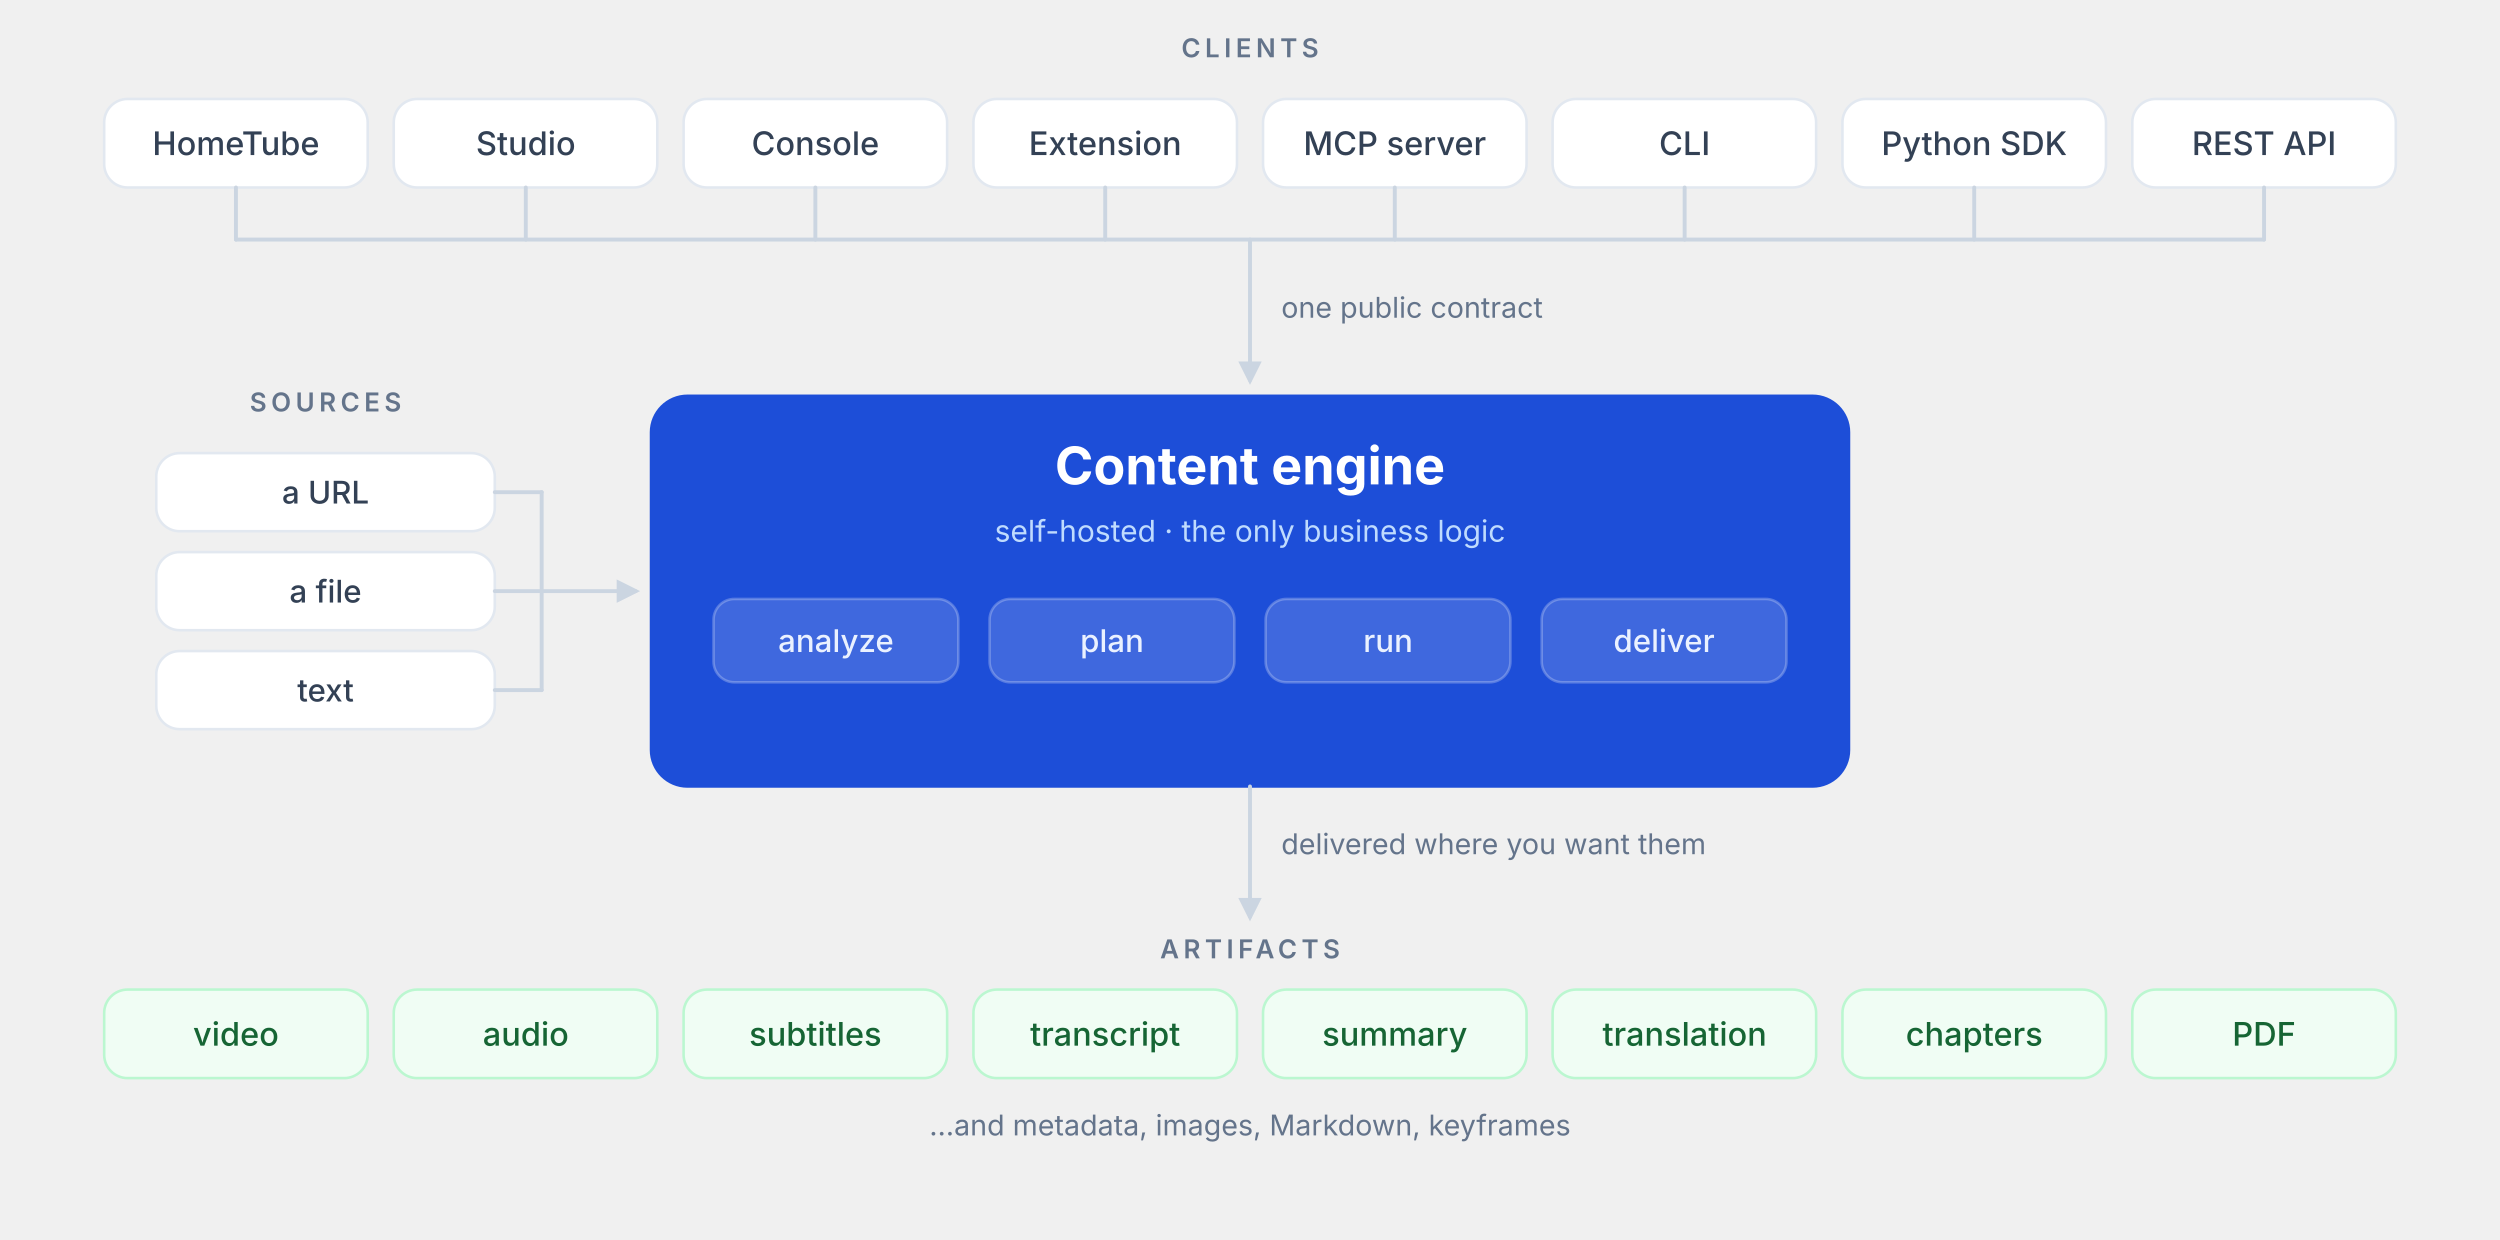
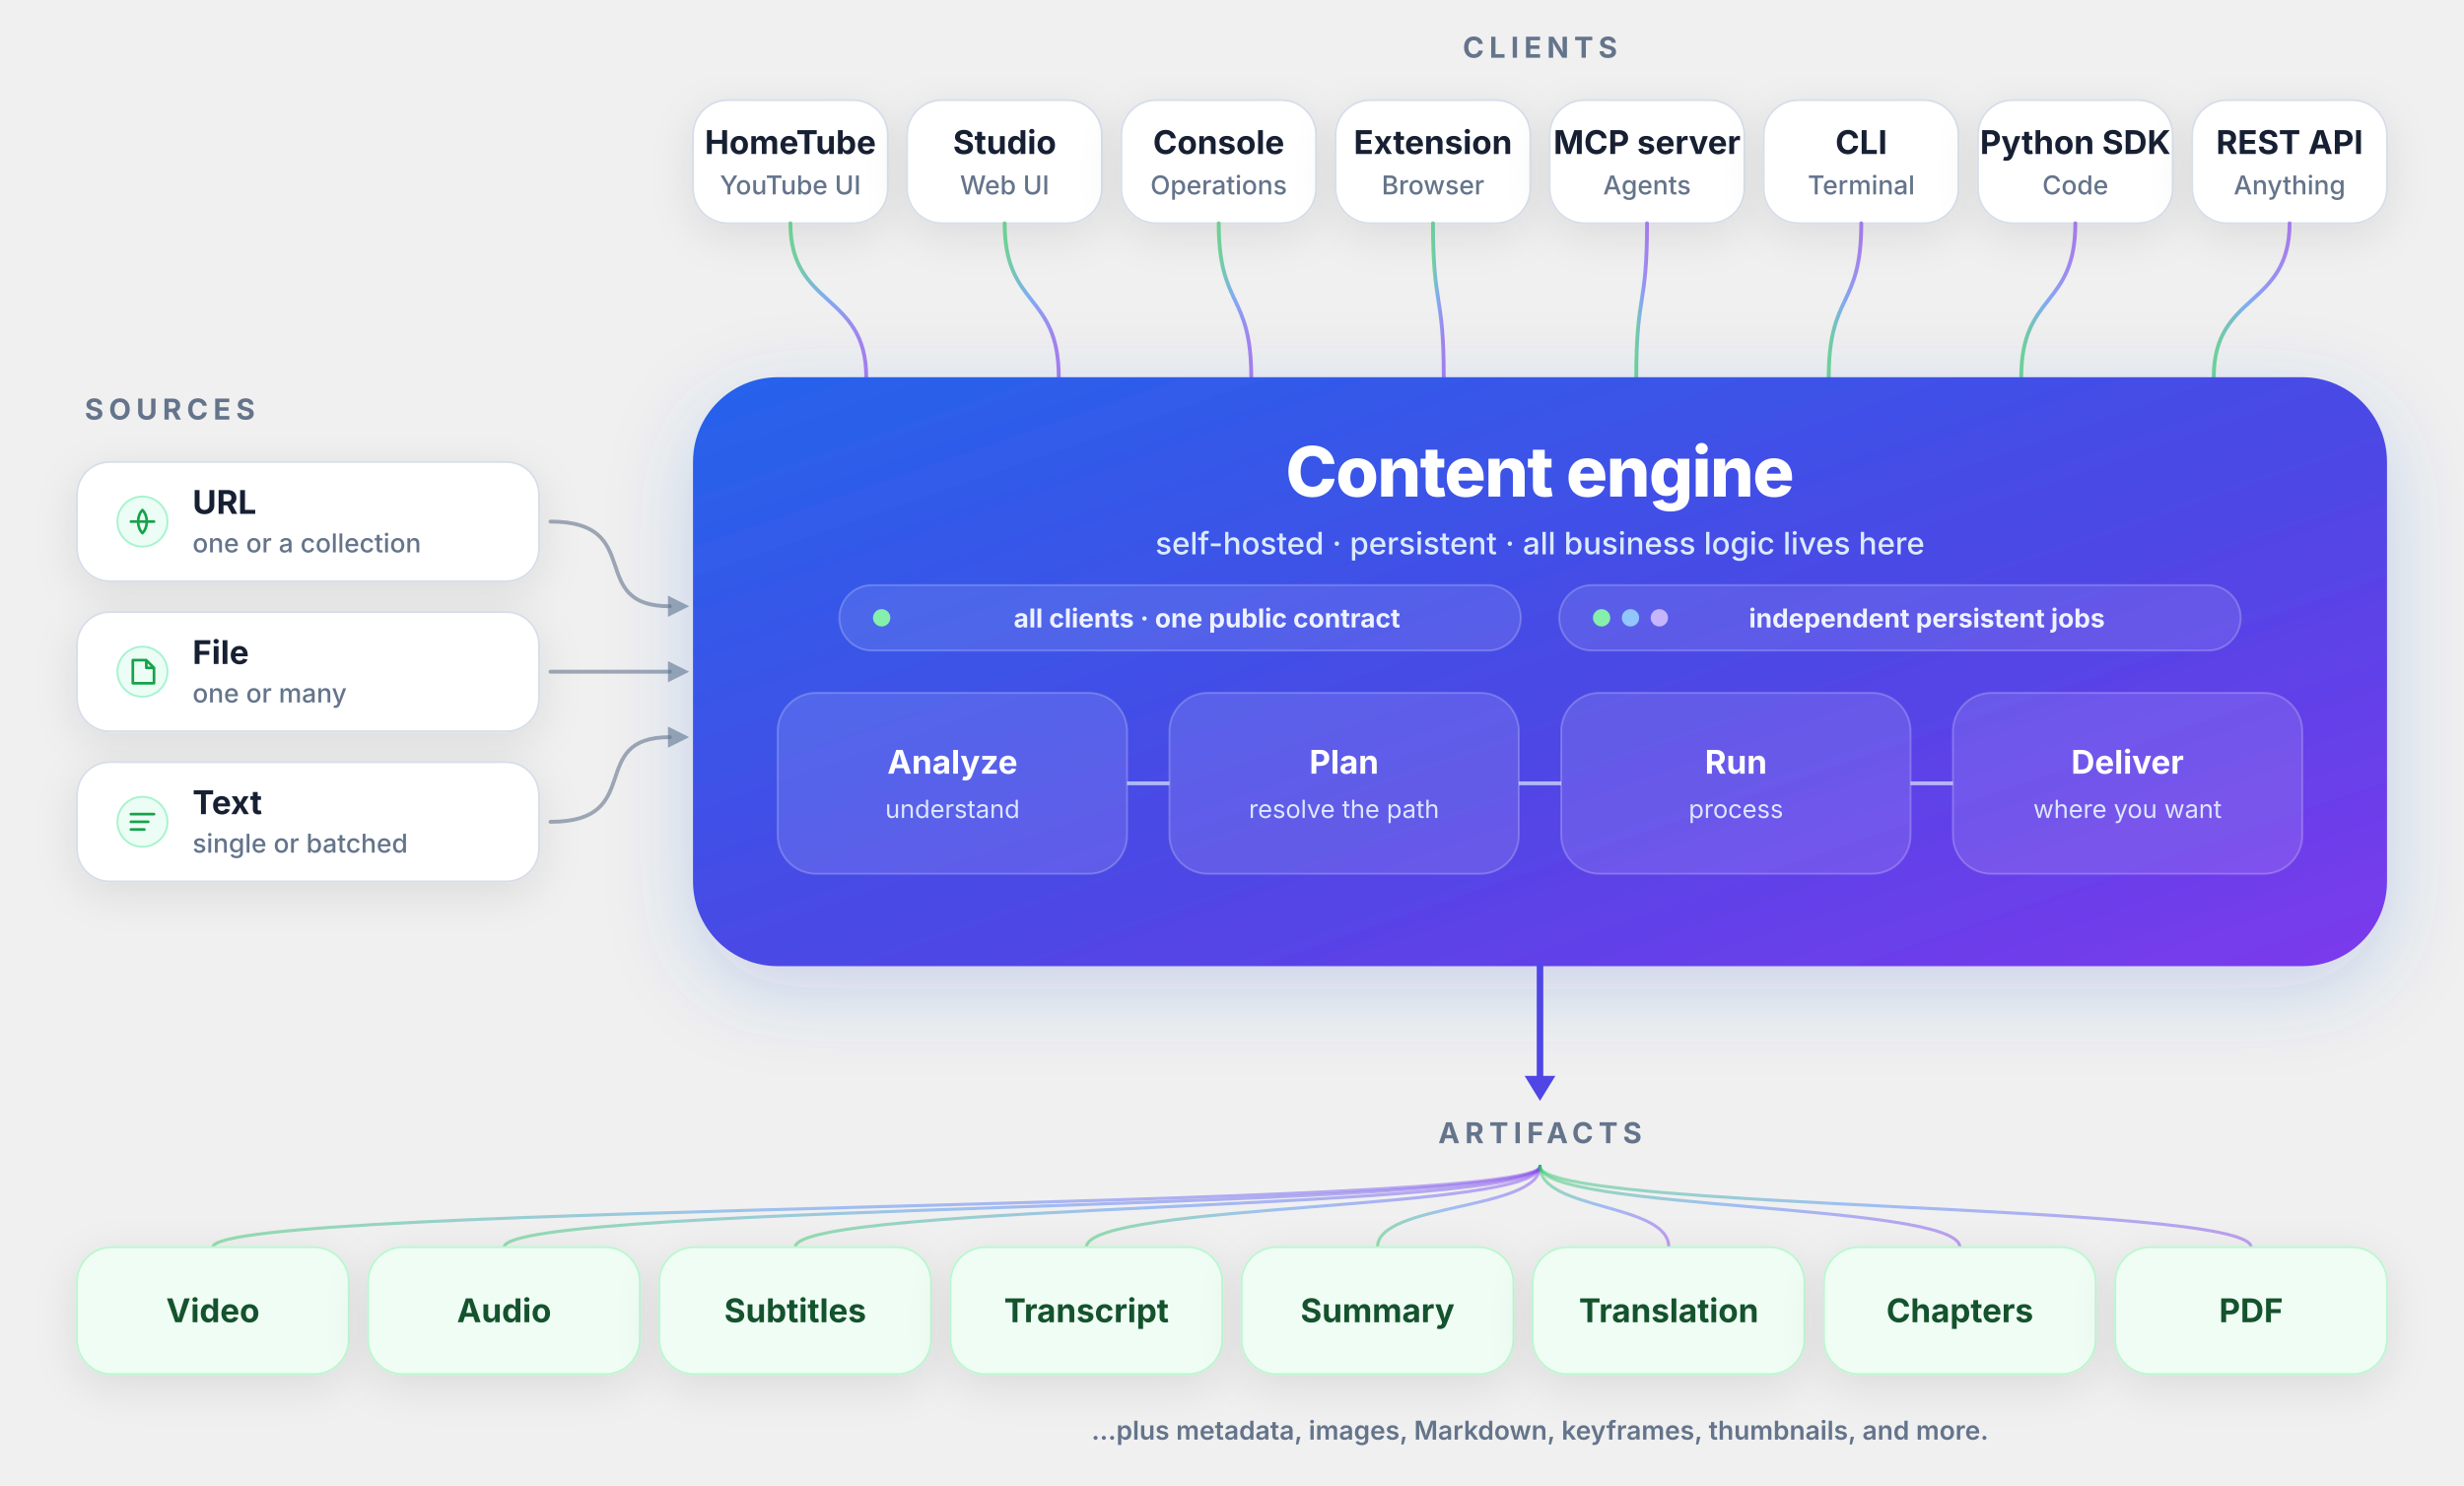
- <svg xmlns="http://www.w3.org/2000/svg" viewBox="0 0 960 476" width="960" height="476" font-family="ui-sans-serif,-apple-system,BlinkMacSystemFont,'Segoe UI',Inter,Roboto,Helvetica,Arial,sans-serif" role="img" aria-labelledby="title desc">
+ <svg xmlns="http://www.w3.org/2000/svg" viewBox="0 0 1280 772" width="1280" height="772" role="img" aria-labelledby="t d">
  <defs>
-     <marker id="arrow" viewBox="0 0 10 10" refX="8" refY="5" markerWidth="6" markerHeight="6" orient="auto-start-reverse">
-       <path d="M 0 0 L 10 5 L 0 10 z" fill="#cbd5e1" />
-     </marker>
+     <linearGradient id="eg" x1="0" y1="0" x2="1" y2="1">
+       <stop offset="0%" stop-color="#2563eb" />
+       <stop offset="58%" stop-color="#4f46e5" />
+       <stop offset="100%" stop-color="#7c3aed" />
+     </linearGradient>
+     <linearGradient id="fl" x1="0" y1="0" x2="1" y2="0">
+       <stop offset="0%" stop-color="#22c55e" />
+       <stop offset="45%" stop-color="#3b82f6" />
+       <stop offset="100%" stop-color="#7c3aed" />
+     </linearGradient>
+     <filter id="lift" x="-30%" y="-30%" width="160%" height="180%">
+       <feDropShadow dx="0" dy="6" stdDeviation="11" flood-color="#0f172a" flood-opacity="0.09" />
+     </filter>
+     <filter id="glow" x="-30%" y="-30%" width="160%" height="180%">
+       <feDropShadow dx="0" dy="12" stdDeviation="22" flood-color="#3157d5" flood-opacity="0.2" />
+     </filter>
+     <style>
+       text { font-family: Inter,ui-sans-serif,-apple-system,BlinkMacSystemFont,"Segoe UI",Roboto,Helvetica,Arial,sans-serif; }
+       .lb { font-size: 15px; font-weight: 700; letter-spacing: .18em; }
+       .ct { font-size: 17px; font-weight: 700; }
+       .cs { font-size: 13.5px; font-weight: 500; }
+     </style>
  </defs>
-   <text x="480.0" y="22.0" fill="#64748b" font-size="10" font-weight="600" letter-spacing="1.7" text-anchor="middle">CLIENTS</text>
-   <rect x="40.0" y="38.0" width="101.2" height="34.0" rx="9" fill="#ffffff" stroke="#e2e8f0" />
-   <text x="90.6" y="55.0" fill="#334155" font-size="12.5" font-weight="500" text-anchor="middle" dominant-baseline="central">HomeTube</text>
-   <rect x="151.2" y="38.0" width="101.2" height="34.0" rx="9" fill="#ffffff" stroke="#e2e8f0" />
-   <text x="201.9" y="55.0" fill="#334155" font-size="12.5" font-weight="500" text-anchor="middle" dominant-baseline="central">Studio</text>
-   <rect x="262.5" y="38.0" width="101.2" height="34.0" rx="9" fill="#ffffff" stroke="#e2e8f0" />
-   <text x="313.1" y="55.0" fill="#334155" font-size="12.5" font-weight="500" text-anchor="middle" dominant-baseline="central">Console</text>
-   <rect x="373.8" y="38.0" width="101.2" height="34.0" rx="9" fill="#ffffff" stroke="#e2e8f0" />
-   <text x="424.4" y="55.0" fill="#334155" font-size="12.5" font-weight="500" text-anchor="middle" dominant-baseline="central">Extension</text>
-   <rect x="485.0" y="38.0" width="101.2" height="34.0" rx="9" fill="#ffffff" stroke="#e2e8f0" />
-   <text x="535.6" y="55.0" fill="#334155" font-size="12.5" font-weight="500" text-anchor="middle" dominant-baseline="central">MCP server</text>
-   <rect x="596.2" y="38.0" width="101.2" height="34.0" rx="9" fill="#ffffff" stroke="#e2e8f0" />
-   <text x="646.9" y="55.0" fill="#334155" font-size="12.5" font-weight="500" text-anchor="middle" dominant-baseline="central">CLI</text>
-   <rect x="707.5" y="38.0" width="101.2" height="34.0" rx="9" fill="#ffffff" stroke="#e2e8f0" />
-   <text x="758.1" y="55.0" fill="#334155" font-size="12.5" font-weight="500" text-anchor="middle" dominant-baseline="central">Python SDK</text>
-   <rect x="818.8" y="38.0" width="101.2" height="34.0" rx="9" fill="#ffffff" stroke="#e2e8f0" />
-   <text x="869.4" y="55.0" fill="#334155" font-size="12.5" font-weight="500" text-anchor="middle" dominant-baseline="central">REST API</text>
-   <path d="M 90.6 72.0 L 90.6 92.0" stroke="#cbd5e1" stroke-width="1.5" fill="none" stroke-linecap="round" />
-   <path d="M 201.9 72.0 L 201.9 92.0" stroke="#cbd5e1" stroke-width="1.5" fill="none" stroke-linecap="round" />
-   <path d="M 313.1 72.0 L 313.1 92.0" stroke="#cbd5e1" stroke-width="1.5" fill="none" stroke-linecap="round" />
-   <path d="M 424.4 72.0 L 424.4 92.0" stroke="#cbd5e1" stroke-width="1.5" fill="none" stroke-linecap="round" />
-   <path d="M 535.6 72.0 L 535.6 92.0" stroke="#cbd5e1" stroke-width="1.5" fill="none" stroke-linecap="round" />
-   <path d="M 646.9 72.0 L 646.9 92.0" stroke="#cbd5e1" stroke-width="1.5" fill="none" stroke-linecap="round" />
-   <path d="M 758.1 72.0 L 758.1 92.0" stroke="#cbd5e1" stroke-width="1.5" fill="none" stroke-linecap="round" />
-   <path d="M 869.4 72.0 L 869.4 92.0" stroke="#cbd5e1" stroke-width="1.5" fill="none" stroke-linecap="round" />
-   <path d="M 90.6 92.0 L 869.4 92.0" stroke="#cbd5e1" stroke-width="1.5" fill="none" stroke-linecap="round" />
-   <path d="M 480.0 92.0 L 480.0 146.0" stroke="#cbd5e1" stroke-width="1.5" fill="none" stroke-linecap="round" marker-end="url(#arrow)" />
-   <text x="492.0" y="122.0" fill="#64748b" font-size="11" text-anchor="start">one public contract</text>
-   <text x="125.0" y="158.0" fill="#64748b" font-size="10" font-weight="600" letter-spacing="1.7" text-anchor="middle">SOURCES</text>
-   <rect x="60.0" y="174.0" width="130.0" height="30.0" rx="9" fill="#ffffff" stroke="#e2e8f0" />
-   <text x="125.0" y="189.0" fill="#334155" font-size="12" font-weight="500" text-anchor="middle" dominant-baseline="central">a URL</text>
-   <rect x="60.0" y="212.0" width="130.0" height="30.0" rx="9" fill="#ffffff" stroke="#e2e8f0" />
-   <text x="125.0" y="227.0" fill="#334155" font-size="12" font-weight="500" text-anchor="middle" dominant-baseline="central">a file</text>
-   <rect x="60.0" y="250.0" width="130.0" height="30.0" rx="9" fill="#ffffff" stroke="#e2e8f0" />
-   <text x="125.0" y="265.0" fill="#334155" font-size="12" font-weight="500" text-anchor="middle" dominant-baseline="central">text</text>
-   <path d="M 190.0 189.0 L 208.0 189.0" stroke="#cbd5e1" stroke-width="1.5" fill="none" stroke-linecap="round" />
-   <path d="M 190.0 227.0 L 208.0 227.0" stroke="#cbd5e1" stroke-width="1.5" fill="none" stroke-linecap="round" />
-   <path d="M 190.0 265.0 L 208.0 265.0" stroke="#cbd5e1" stroke-width="1.5" fill="none" stroke-linecap="round" />
-   <path d="M 208.0 189.0 L 208.0 265.0" stroke="#cbd5e1" stroke-width="1.5" fill="none" stroke-linecap="round" />
-   <path d="M 208.0 227.0 L 244.0 227.0" stroke="#cbd5e1" stroke-width="1.5" fill="none" stroke-linecap="round" marker-end="url(#arrow)" />
-   <rect x="250" y="152" width="460" height="150" rx="14" fill="#1d4ed8" stroke="#1d4ed8" />
-   <text x="480.0" y="186" fill="#ffffff" font-size="20" font-weight="650" text-anchor="middle">Content engine</text>
-   <text x="480.0" y="208.0" fill="#bfdbfe" font-size="11.5" text-anchor="middle">self-hosted · the only business logic</text>
-   <rect x="274.0" y="230.0" width="94.0" height="32.0" rx="8" fill="#ffffff26" stroke="#ffffff40" />
-   <text x="321.0" y="246.0" fill="#eaf1ff" font-size="12" font-weight="500" text-anchor="middle" dominant-baseline="central">analyze</text>
-   <rect x="380.0" y="230.0" width="94.0" height="32.0" rx="8" fill="#ffffff26" stroke="#ffffff40" />
-   <text x="427.0" y="246.0" fill="#eaf1ff" font-size="12" font-weight="500" text-anchor="middle" dominant-baseline="central">plan</text>
-   <rect x="486.0" y="230.0" width="94.0" height="32.0" rx="8" fill="#ffffff26" stroke="#ffffff40" />
-   <text x="533.0" y="246.0" fill="#eaf1ff" font-size="12" font-weight="500" text-anchor="middle" dominant-baseline="central">run</text>
-   <rect x="592.0" y="230.0" width="94.0" height="32.0" rx="8" fill="#ffffff26" stroke="#ffffff40" />
-   <text x="639.0" y="246.0" fill="#eaf1ff" font-size="12" font-weight="500" text-anchor="middle" dominant-baseline="central">deliver</text>
-   <path d="M 480.0 302.0 L 480.0 352.0" stroke="#cbd5e1" stroke-width="1.5" fill="none" stroke-linecap="round" marker-end="url(#arrow)" />
-   <text x="492.0" y="328.0" fill="#64748b" font-size="11" text-anchor="start">delivered where you want them</text>
-   <text x="480.0" y="368.0" fill="#64748b" font-size="10" font-weight="600" letter-spacing="1.7" text-anchor="middle">ARTIFACTS</text>
-   <rect x="40.0" y="380.0" width="101.2" height="34.0" rx="9" fill="#f0fdf4" stroke="#bbf7d0" />
-   <text x="90.6" y="397.0" fill="#166534" font-size="12.5" font-weight="500" text-anchor="middle" dominant-baseline="central">video</text>
-   <rect x="151.2" y="380.0" width="101.2" height="34.0" rx="9" fill="#f0fdf4" stroke="#bbf7d0" />
-   <text x="201.9" y="397.0" fill="#166534" font-size="12.5" font-weight="500" text-anchor="middle" dominant-baseline="central">audio</text>
-   <rect x="262.5" y="380.0" width="101.2" height="34.0" rx="9" fill="#f0fdf4" stroke="#bbf7d0" />
-   <text x="313.1" y="397.0" fill="#166534" font-size="12.5" font-weight="500" text-anchor="middle" dominant-baseline="central">subtitles</text>
-   <rect x="373.8" y="380.0" width="101.2" height="34.0" rx="9" fill="#f0fdf4" stroke="#bbf7d0" />
-   <text x="424.4" y="397.0" fill="#166534" font-size="12.5" font-weight="500" text-anchor="middle" dominant-baseline="central">transcript</text>
-   <rect x="485.0" y="380.0" width="101.2" height="34.0" rx="9" fill="#f0fdf4" stroke="#bbf7d0" />
-   <text x="535.6" y="397.0" fill="#166534" font-size="12.5" font-weight="500" text-anchor="middle" dominant-baseline="central">summary</text>
-   <rect x="596.2" y="380.0" width="101.2" height="34.0" rx="9" fill="#f0fdf4" stroke="#bbf7d0" />
-   <text x="646.9" y="397.0" fill="#166534" font-size="12.5" font-weight="500" text-anchor="middle" dominant-baseline="central">translation</text>
-   <rect x="707.5" y="380.0" width="101.2" height="34.0" rx="9" fill="#f0fdf4" stroke="#bbf7d0" />
-   <text x="758.1" y="397.0" fill="#166534" font-size="12.5" font-weight="500" text-anchor="middle" dominant-baseline="central">chapters</text>
-   <rect x="818.8" y="380.0" width="101.2" height="34.0" rx="9" fill="#f0fdf4" stroke="#bbf7d0" />
-   <text x="869.4" y="397.0" fill="#166534" font-size="12.5" font-weight="500" text-anchor="middle" dominant-baseline="central">PDF</text>
-   <text x="480.0" y="436.0" fill="#64748b" font-size="11" text-anchor="middle">…and metadata, images, Markdown, keyframes</text>
+   <text x="800.0" y="30.0" class="lb" fill="#64748b" text-anchor="middle">CLIENTS</text>
+   <rect x="360.0" y="52.0" width="101.2" height="64.0" rx="18" fill="#ffffff" stroke="#d7dee9" filter="url(#lift)" />
+   <text x="410.6" y="80.0" class="ct" fill="#172033" text-anchor="middle">HomeTube</text>
+   <text x="410.6" y="101.0" class="cs" fill="#64748b" text-anchor="middle">YouTube UI</text>
+   <rect x="471.2" y="52.0" width="101.2" height="64.0" rx="18" fill="#ffffff" stroke="#d7dee9" filter="url(#lift)" />
+   <text x="521.9" y="80.0" class="ct" fill="#172033" text-anchor="middle">Studio</text>
+   <text x="521.9" y="101.0" class="cs" fill="#64748b" text-anchor="middle">Web UI</text>
+   <rect x="582.5" y="52.0" width="101.2" height="64.0" rx="18" fill="#ffffff" stroke="#d7dee9" filter="url(#lift)" />
+   <text x="633.1" y="80.0" class="ct" fill="#172033" text-anchor="middle">Console</text>
+   <text x="633.1" y="101.0" class="cs" fill="#64748b" text-anchor="middle">Operations</text>
+   <rect x="693.8" y="52.0" width="101.2" height="64.0" rx="18" fill="#ffffff" stroke="#d7dee9" filter="url(#lift)" />
+   <text x="744.4" y="80.0" class="ct" fill="#172033" text-anchor="middle">Extension</text>
+   <text x="744.4" y="101.0" class="cs" fill="#64748b" text-anchor="middle">Browser</text>
+   <rect x="805.0" y="52.0" width="101.2" height="64.0" rx="18" fill="#ffffff" stroke="#d7dee9" filter="url(#lift)" />
+   <text x="855.6" y="80.0" class="ct" fill="#172033" text-anchor="middle">MCP server</text>
+   <text x="855.6" y="101.0" class="cs" fill="#64748b" text-anchor="middle">Agents</text>
+   <rect x="916.2" y="52.0" width="101.2" height="64.0" rx="18" fill="#ffffff" stroke="#d7dee9" filter="url(#lift)" />
+   <text x="966.9" y="80.0" class="ct" fill="#172033" text-anchor="middle">CLI</text>
+   <text x="966.9" y="101.0" class="cs" fill="#64748b" text-anchor="middle">Terminal</text>
+   <rect x="1027.5" y="52.0" width="101.2" height="64.0" rx="18" fill="#ffffff" stroke="#d7dee9" filter="url(#lift)" />
+   <text x="1078.1" y="80.0" class="ct" fill="#172033" text-anchor="middle">Python SDK</text>
+   <text x="1078.1" y="101.0" class="cs" fill="#64748b" text-anchor="middle">Code</text>
+   <rect x="1138.8" y="52.0" width="101.2" height="64.0" rx="18" fill="#ffffff" stroke="#d7dee9" filter="url(#lift)" />
+   <text x="1189.4" y="80.0" class="ct" fill="#172033" text-anchor="middle">REST API</text>
+   <text x="1189.4" y="101.0" class="cs" fill="#64748b" text-anchor="middle">Anything</text>
+   <path d="M 410.6 116.0 C 410.6 160.0, 450.0 152.0, 450.0 196.0" fill="none" stroke="url(#fl)" stroke-width="2.0" stroke-linecap="round" opacity="0.62" />
+   <path d="M 521.9 116.0 C 521.9 160.0, 550.0 152.0, 550.0 196.0" fill="none" stroke="url(#fl)" stroke-width="2.0" stroke-linecap="round" opacity="0.62" />
+   <path d="M 633.1 116.0 C 633.1 160.0, 650.0 152.0, 650.0 196.0" fill="none" stroke="url(#fl)" stroke-width="2.0" stroke-linecap="round" opacity="0.62" />
+   <path d="M 744.4 116.0 C 744.4 160.0, 750.0 152.0, 750.0 196.0" fill="none" stroke="url(#fl)" stroke-width="2.0" stroke-linecap="round" opacity="0.62" />
+   <path d="M 855.6 116.0 C 855.6 160.0, 850.0 152.0, 850.0 196.0" fill="none" stroke="url(#fl)" stroke-width="2.0" stroke-linecap="round" opacity="0.62" />
+   <path d="M 966.9 116.0 C 966.9 160.0, 950.0 152.0, 950.0 196.0" fill="none" stroke="url(#fl)" stroke-width="2.0" stroke-linecap="round" opacity="0.62" />
+   <path d="M 1078.1 116.0 C 1078.1 160.0, 1050.0 152.0, 1050.0 196.0" fill="none" stroke="url(#fl)" stroke-width="2.0" stroke-linecap="round" opacity="0.62" />
+   <path d="M 1189.4 116.0 C 1189.4 160.0, 1150.0 152.0, 1150.0 196.0" fill="none" stroke="url(#fl)" stroke-width="2.0" stroke-linecap="round" opacity="0.62" />
+   <text x="44.0" y="218.0" class="lb" fill="#64748b" text-anchor="start">SOURCES</text>
+   <rect x="40" y="240.0" width="240" height="62" rx="17" fill="#ffffff" stroke="#d7dee9" filter="url(#lift)" />
+   <g transform="translate(74,271.0)">
+     <circle r="13" fill="#ecfdf5" stroke="#a7f3d0" />
+     <path d="M-6 0h12 M0 -6c-3 3 -3 9 0 12 M0 -6c3 3 3 9 0 12" fill="none" stroke="#16a34a" stroke-width="1.4" stroke-linecap="round" stroke-linejoin="round" />
+   </g>
+   <text x="100" y="267.0" class="ct" fill="#172033" text-anchor="start">URL</text>
+   <text x="100" y="287.0" class="cs" fill="#64748b" text-anchor="start">one or a collection</text>
+   <path d="M 286 271.0 C 336 271.0, 304 315.0, 348 315.0" fill="none" stroke="#64748b" stroke-width="2" stroke-linecap="round" opacity="0.6" />
+   <path d="M 358 315.0 l-11 -5.5 v11 z" fill="#64748b" opacity="0.6" />
+   <rect x="40" y="318.0" width="240" height="62" rx="17" fill="#ffffff" stroke="#d7dee9" filter="url(#lift)" />
+   <g transform="translate(74,349.0)">
+     <circle r="13" fill="#ecfdf5" stroke="#a7f3d0" />
+     <path d="M-5 -6h7l4 4v8h-11z M2 -6v4h4" fill="none" stroke="#16a34a" stroke-width="1.4" stroke-linecap="round" stroke-linejoin="round" />
+   </g>
+   <text x="100" y="345.0" class="ct" fill="#172033" text-anchor="start">File</text>
+   <text x="100" y="365.0" class="cs" fill="#64748b" text-anchor="start">one or many</text>
+   <path d="M 286 349.0 C 336 349.0, 304 349.0, 348 349.0" fill="none" stroke="#64748b" stroke-width="2" stroke-linecap="round" opacity="0.6" />
+   <path d="M 358 349.0 l-11 -5.5 v11 z" fill="#64748b" opacity="0.6" />
+   <rect x="40" y="396.0" width="240" height="62" rx="17" fill="#ffffff" stroke="#d7dee9" filter="url(#lift)" />
+   <g transform="translate(74,427.0)">
+     <circle r="13" fill="#ecfdf5" stroke="#a7f3d0" />
+     <path d="M-6 -4h12 M-6 0h9 M-6 4h7" fill="none" stroke="#16a34a" stroke-width="1.4" stroke-linecap="round" stroke-linejoin="round" />
+   </g>
+   <text x="100" y="423.0" class="ct" fill="#172033" text-anchor="start">Text</text>
+   <text x="100" y="443.0" class="cs" fill="#64748b" text-anchor="start">single or batched</text>
+   <path d="M 286 427.0 C 336 427.0, 304 383.0, 348 383.0" fill="none" stroke="#64748b" stroke-width="2" stroke-linecap="round" opacity="0.6" />
+   <path d="M 358 383.0 l-11 -5.5 v11 z" fill="#64748b" opacity="0.6" />
+   <rect x="360" y="196" width="880" height="306" rx="44" fill="url(#eg)" filter="url(#glow)" />
+   <text x="800.0" y="258" text-anchor="middle" fill="#ffffff" font-size="36" font-weight="800" letter-spacing="-0.02em">Content engine</text>
+   <text x="800.0" y="288" text-anchor="middle" fill="#dbeafe" font-size="16" font-weight="500">self-hosted · persistent · all business logic lives here</text>
+   <rect x="436.0" y="304" width="354.0" height="34" rx="17" fill="#ffffff" fill-opacity="0.10" stroke="#ffffff" stroke-opacity="0.22" />
+   <circle cx="458.0" cy="321" r="4.5" fill="#86efac" />
+   <text x="627.0" y="326" text-anchor="middle" fill="#eef2ff" font-size="13.5" font-weight="700">all clients · one public contract</text>
+   <rect x="810.0" y="304" width="354.0" height="34" rx="17" fill="#ffffff" fill-opacity="0.10" stroke="#ffffff" stroke-opacity="0.22" />
+   <circle cx="832.0" cy="321" r="4.5" fill="#86efac" />
+   <circle cx="847.0" cy="321" r="4.5" fill="#93c5fd" />
+   <circle cx="862.0" cy="321" r="4.5" fill="#c4b5fd" />
+   <text x="1001.0" y="326" text-anchor="middle" fill="#eef2ff" font-size="13.5" font-weight="700">independent persistent jobs</text>
+   <rect x="404.0" y="360" width="181.5" height="94" rx="20" fill="#ffffff" fill-opacity="0.11" stroke="#ffffff" stroke-opacity="0.22" />
+   <text x="494.8" y="402" text-anchor="middle" fill="#ffffff" font-size="17" font-weight="700">Analyze</text>
+   <text x="494.8" y="425" text-anchor="middle" fill="#dce7ff" font-size="13">understand</text>
+   <rect x="607.5" y="360" width="181.5" height="94" rx="20" fill="#ffffff" fill-opacity="0.11" stroke="#ffffff" stroke-opacity="0.22" />
+   <text x="698.2" y="402" text-anchor="middle" fill="#ffffff" font-size="17" font-weight="700">Plan</text>
+   <text x="698.2" y="425" text-anchor="middle" fill="#dce7ff" font-size="13">resolve the path</text>
+   <path d="M 585.5 407 H 607.5" stroke="#dce7ff" stroke-width="2" opacity="0.7" />
+   <rect x="811.0" y="360" width="181.5" height="94" rx="20" fill="#ffffff" fill-opacity="0.11" stroke="#ffffff" stroke-opacity="0.22" />
+   <text x="901.8" y="402" text-anchor="middle" fill="#ffffff" font-size="17" font-weight="700">Run</text>
+   <text x="901.8" y="425" text-anchor="middle" fill="#dce7ff" font-size="13">process</text>
+   <path d="M 789.0 407 H 811.0" stroke="#dce7ff" stroke-width="2" opacity="0.7" />
+   <rect x="1014.5" y="360" width="181.5" height="94" rx="20" fill="#ffffff" fill-opacity="0.11" stroke="#ffffff" stroke-opacity="0.22" />
+   <text x="1105.2" y="402" text-anchor="middle" fill="#ffffff" font-size="17" font-weight="700">Deliver</text>
+   <text x="1105.2" y="425" text-anchor="middle" fill="#dce7ff" font-size="13">where you want</text>
+   <path d="M 992.5 407 H 1014.5" stroke="#dce7ff" stroke-width="2" opacity="0.7" />
+   <path d="M 800.0 502 V 560.0" stroke="#4f46e5" stroke-width="3.4" stroke-linecap="round" fill="none" />
+   <path d="M 800.0 572.0 l-8 -13 h16 z" fill="#4f46e5" />
+   <text x="800.0" y="594.0" class="lb" fill="#64748b" text-anchor="middle">ARTIFACTS</text>
+   <path d="M 800.0 606.0 C 800.0 629.1, 110.6 624.9, 110.6 648.0" fill="none" stroke="url(#fl)" stroke-width="1.6" stroke-linecap="round" opacity="0.45" />
+   <rect x="40.0" y="648.0" width="141.2" height="66.0" rx="18" fill="#f0fdf4" stroke="#bbf7d0" filter="url(#lift)" />
+   <text x="110.6" y="687.0" class="ct" fill="#14532d" text-anchor="middle">Video</text>
+   <path d="M 800.0 606.0 C 800.0 629.1, 261.9 624.9, 261.9 648.0" fill="none" stroke="url(#fl)" stroke-width="1.6" stroke-linecap="round" opacity="0.45" />
+   <rect x="191.2" y="648.0" width="141.2" height="66.0" rx="18" fill="#f0fdf4" stroke="#bbf7d0" filter="url(#lift)" />
+   <text x="261.9" y="687.0" class="ct" fill="#14532d" text-anchor="middle">Audio</text>
+   <path d="M 800.0 606.0 C 800.0 629.1, 413.1 624.9, 413.1 648.0" fill="none" stroke="url(#fl)" stroke-width="1.6" stroke-linecap="round" opacity="0.45" />
+   <rect x="342.5" y="648.0" width="141.2" height="66.0" rx="18" fill="#f0fdf4" stroke="#bbf7d0" filter="url(#lift)" />
+   <text x="413.1" y="687.0" class="ct" fill="#14532d" text-anchor="middle">Subtitles</text>
+   <path d="M 800.0 606.0 C 800.0 629.1, 564.4 624.9, 564.4 648.0" fill="none" stroke="url(#fl)" stroke-width="1.6" stroke-linecap="round" opacity="0.45" />
+   <rect x="493.8" y="648.0" width="141.2" height="66.0" rx="18" fill="#f0fdf4" stroke="#bbf7d0" filter="url(#lift)" />
+   <text x="564.4" y="687.0" class="ct" fill="#14532d" text-anchor="middle">Transcript</text>
+   <path d="M 800.0 606.0 C 800.0 629.1, 715.6 624.9, 715.6 648.0" fill="none" stroke="url(#fl)" stroke-width="1.6" stroke-linecap="round" opacity="0.45" />
+   <rect x="645.0" y="648.0" width="141.2" height="66.0" rx="18" fill="#f0fdf4" stroke="#bbf7d0" filter="url(#lift)" />
+   <text x="715.6" y="687.0" class="ct" fill="#14532d" text-anchor="middle">Summary</text>
+   <path d="M 800.0 606.0 C 800.0 629.1, 866.9 624.9, 866.9 648.0" fill="none" stroke="url(#fl)" stroke-width="1.6" stroke-linecap="round" opacity="0.45" />
+   <rect x="796.2" y="648.0" width="141.2" height="66.0" rx="18" fill="#f0fdf4" stroke="#bbf7d0" filter="url(#lift)" />
+   <text x="866.9" y="687.0" class="ct" fill="#14532d" text-anchor="middle">Translation</text>
+   <path d="M 800.0 606.0 C 800.0 629.1, 1018.1 624.9, 1018.1 648.0" fill="none" stroke="url(#fl)" stroke-width="1.6" stroke-linecap="round" opacity="0.45" />
+   <rect x="947.5" y="648.0" width="141.2" height="66.0" rx="18" fill="#f0fdf4" stroke="#bbf7d0" filter="url(#lift)" />
+   <text x="1018.1" y="687.0" class="ct" fill="#14532d" text-anchor="middle">Chapters</text>
+   <path d="M 800.0 606.0 C 800.0 629.1, 1169.4 624.9, 1169.4 648.0" fill="none" stroke="url(#fl)" stroke-width="1.6" stroke-linecap="round" opacity="0.45" />
+   <rect x="1098.8" y="648.0" width="141.2" height="66.0" rx="18" fill="#f0fdf4" stroke="#bbf7d0" filter="url(#lift)" />
+   <text x="1169.4" y="687.0" class="ct" fill="#14532d" text-anchor="middle">PDF</text>
+   <text x="800.0" y="748" text-anchor="middle" fill="#64748b" font-size="13.5" font-weight="600">…plus metadata, images, Markdown, keyframes, thumbnails, and more.</text>
</svg>
